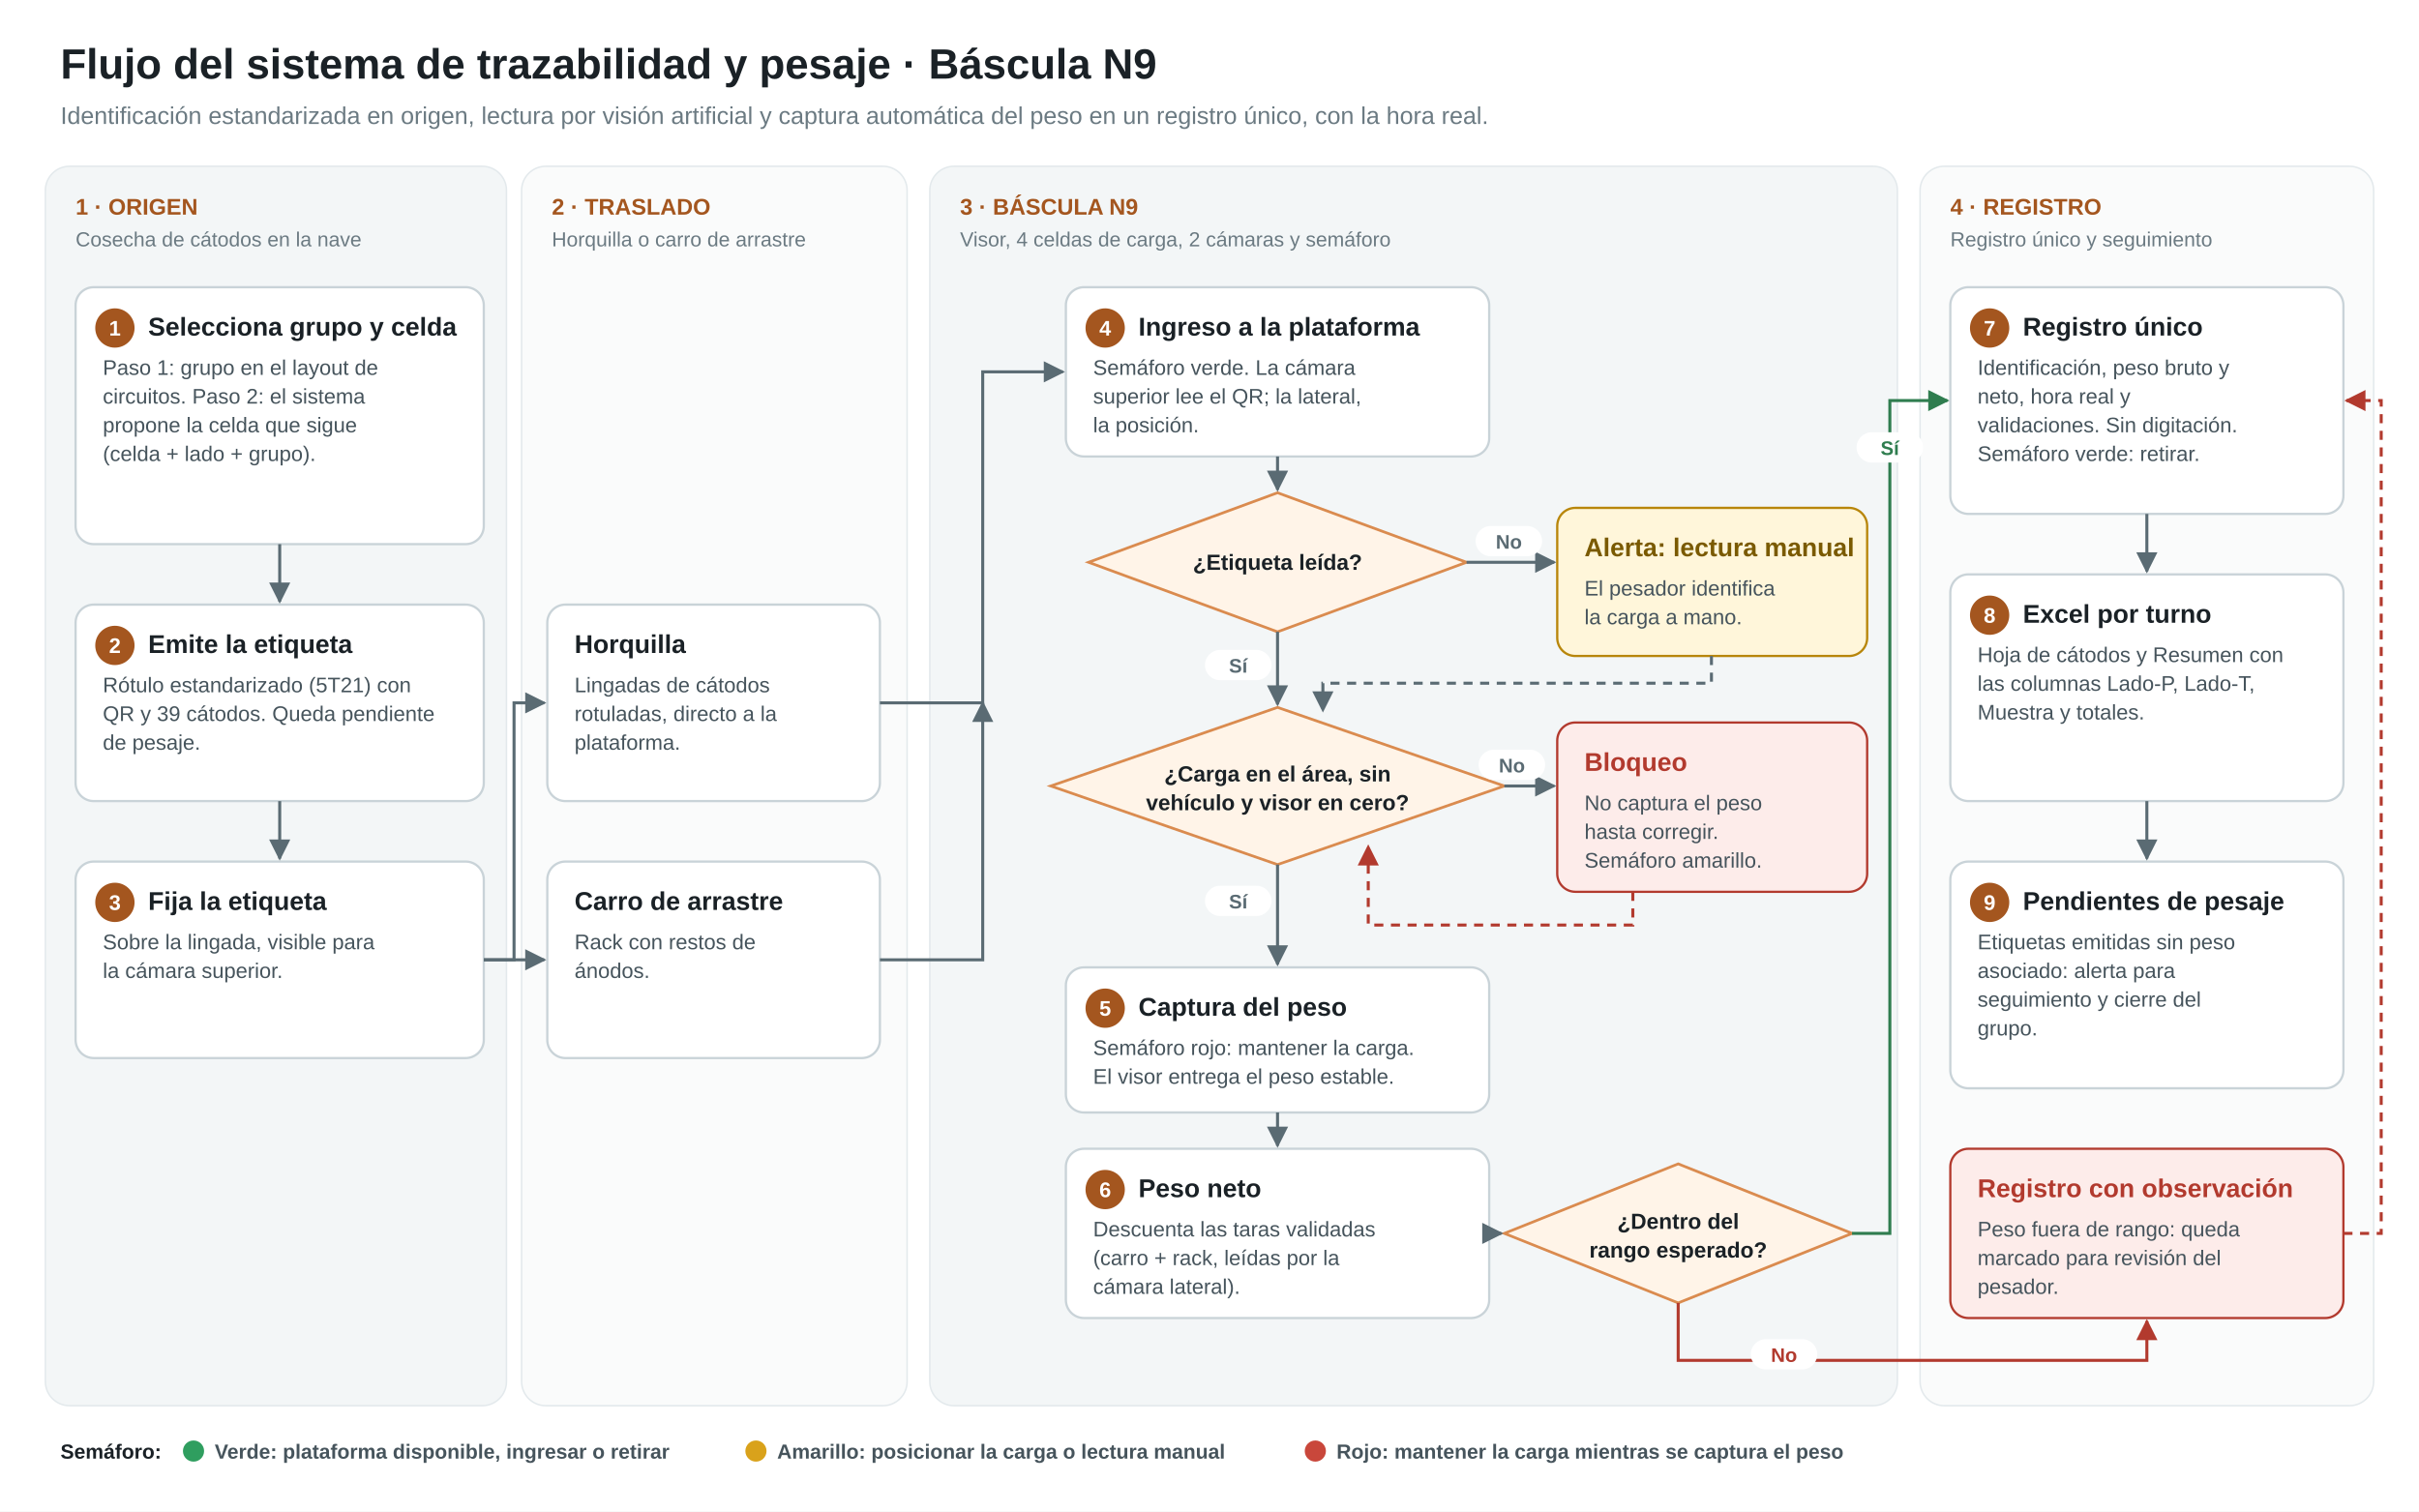
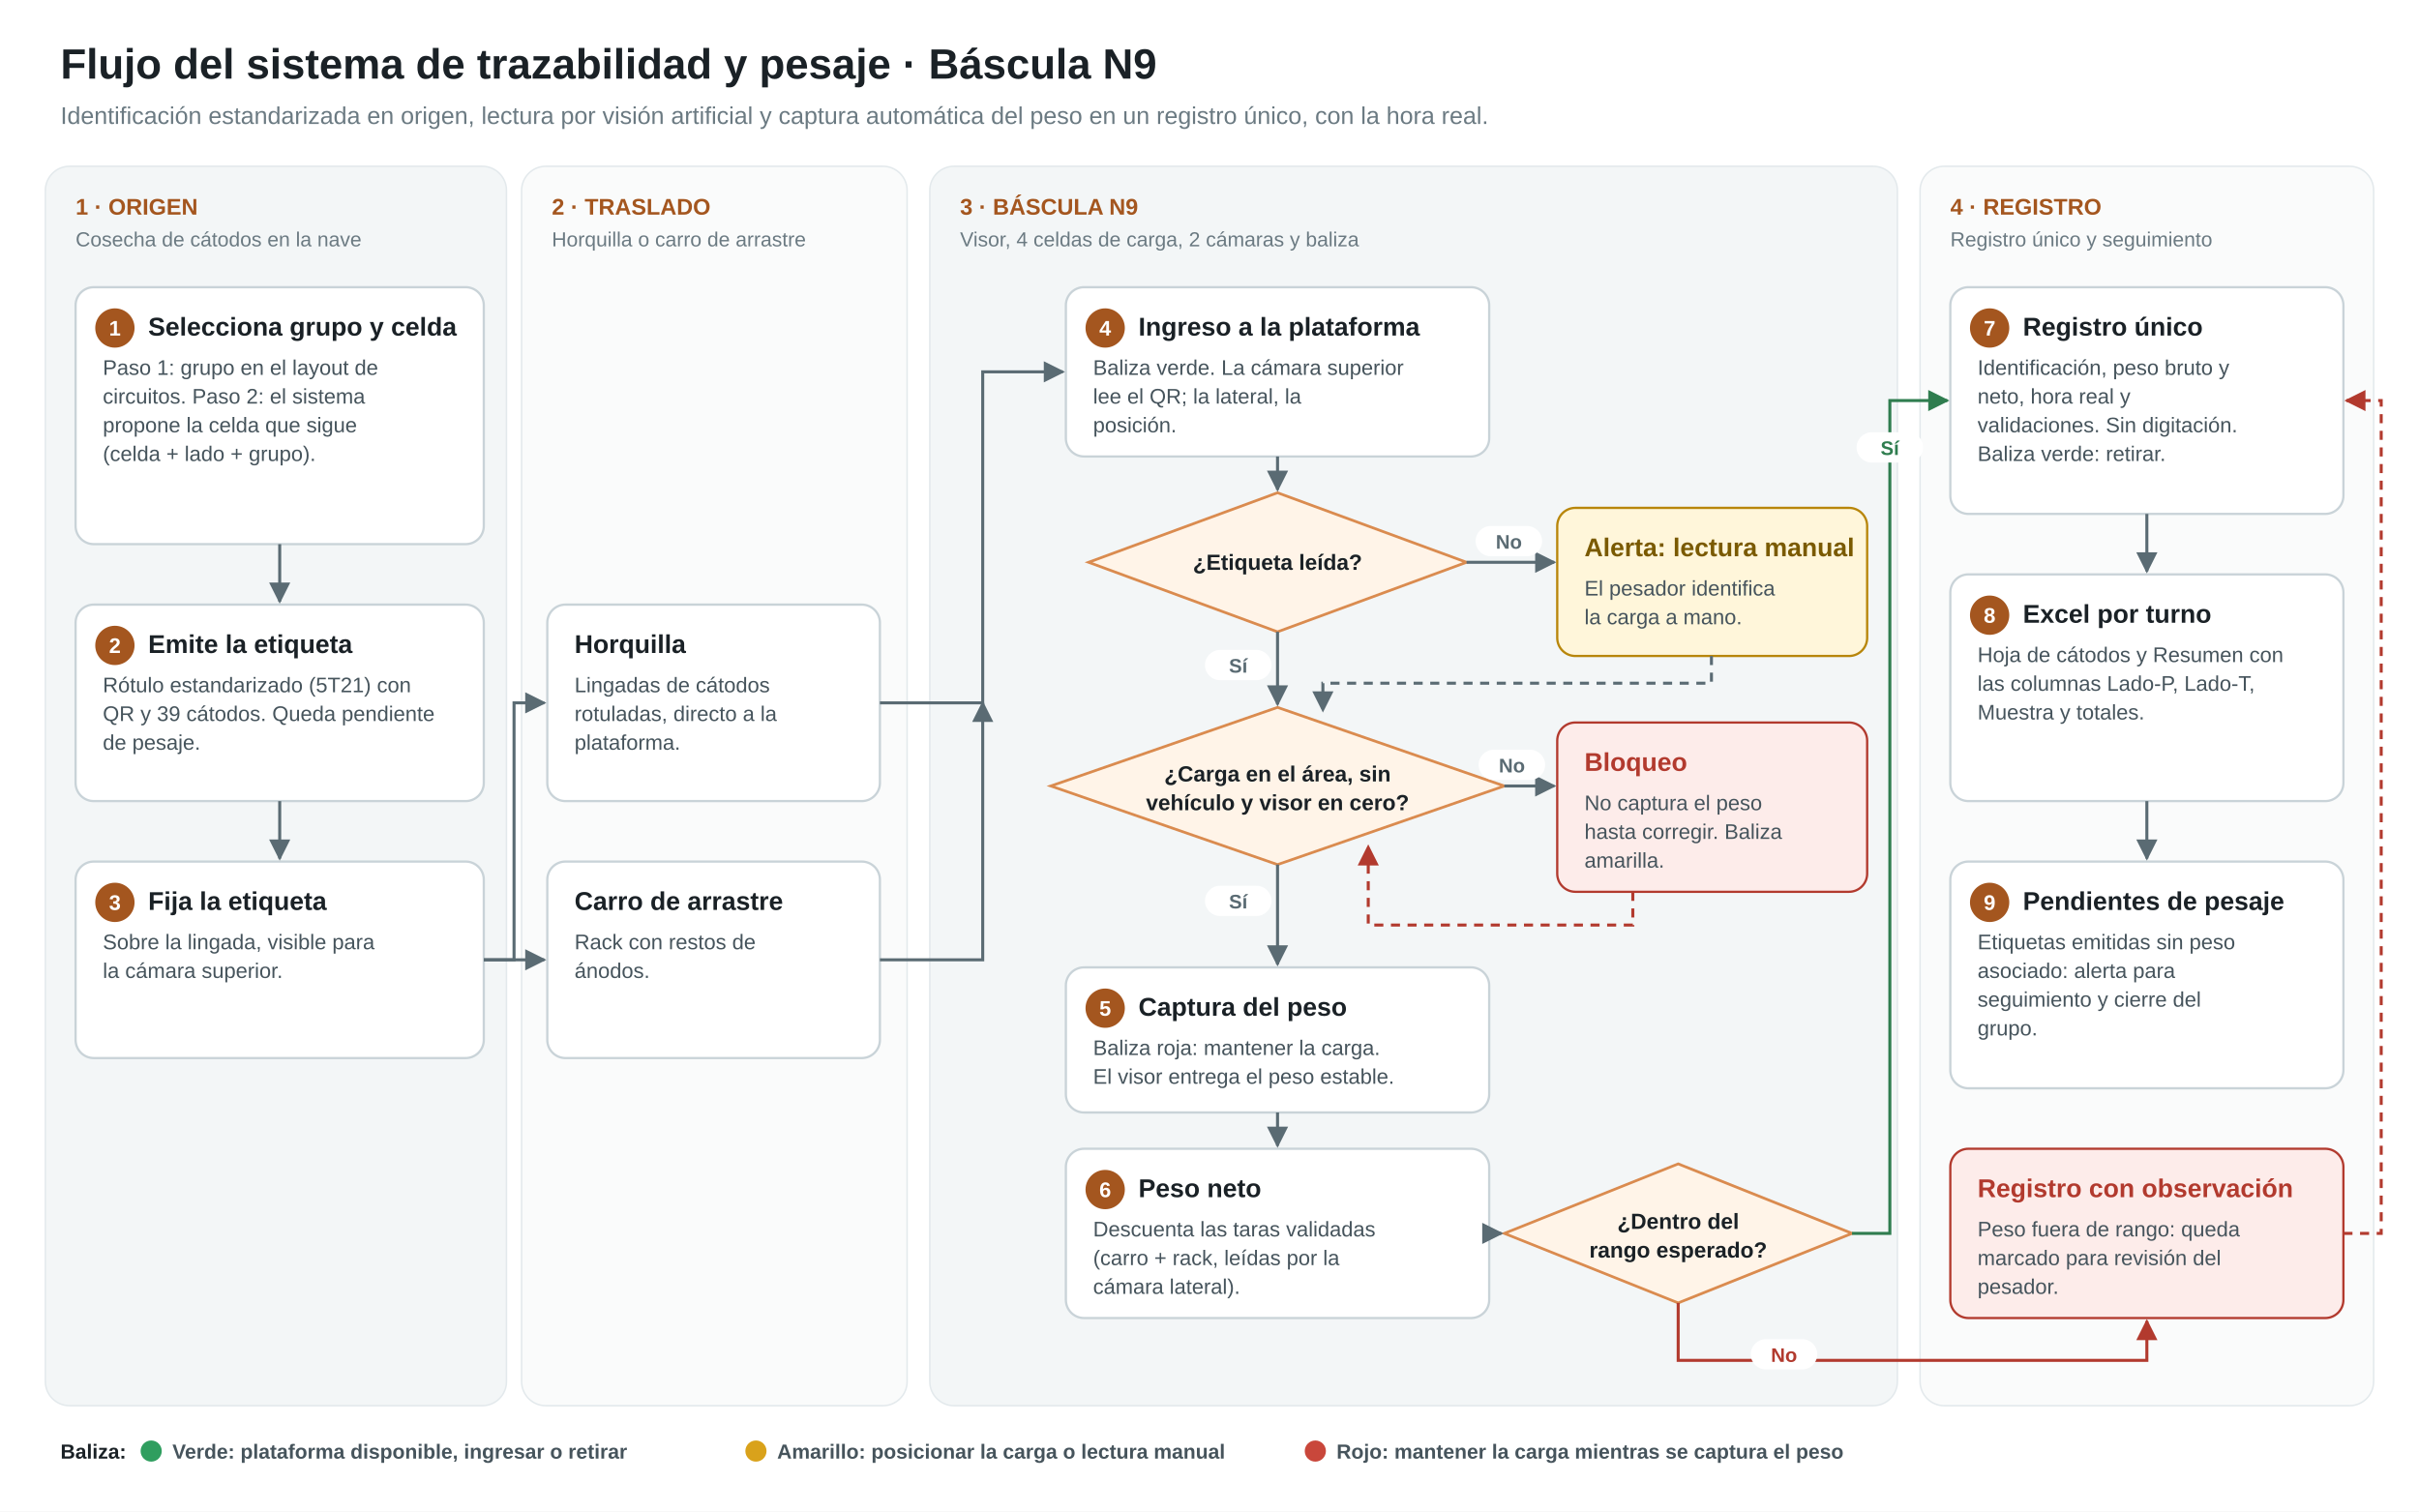
<svg xmlns="http://www.w3.org/2000/svg" viewBox="0 0 1600 1000" width="1600" height="1000" role="img" aria-label="Flujo del sistema de trazabilidad y pesaje de la Báscula N9: origen, traslado, báscula y registro">
  <defs>
    <marker id="punta" viewBox="0 0 10 10" refX="9" refY="5" markerWidth="7" markerHeight="7" orient="auto-start-reverse">
      <path d="M0 0L10 5L0 10z" fill="#5A6B73" />
    </marker>
    <marker id="punta-roja" viewBox="0 0 10 10" refX="9" refY="5" markerWidth="7" markerHeight="7" orient="auto-start-reverse">
      <path d="M0 0L10 5L0 10z" fill="#B23A2E" />
    </marker>
    <marker id="punta-verde" viewBox="0 0 10 10" refX="9" refY="5" markerWidth="7" markerHeight="7" orient="auto-start-reverse">
      <path d="M0 0L10 5L0 10z" fill="#2F7D4F" />
    </marker>
  </defs>
  <rect width="1600" height="1000" fill="#FFFFFF" />
  <text x="40" y="52" font-family="'Segoe UI','Helvetica Neue',Arial,sans-serif" font-size="28" font-weight="700" fill="#1A2126" text-anchor="start">Flujo del sistema de trazabilidad y pesaje · Báscula N9</text>
  <text x="40" y="82" font-family="'Segoe UI','Helvetica Neue',Arial,sans-serif" font-size="16" font-weight="400" fill="#6B7A82" text-anchor="start">Identificación estandarizada en origen, lectura por visión artificial y captura automática del peso en un registro único, con la hora real.</text>
  <rect x="30" y="110" width="305" height="820" rx="16" fill="#F3F6F7" stroke="#E3E9EC" />
  <text x="50" y="142" font-family="'Segoe UI','Helvetica Neue',Arial,sans-serif" font-size="15" font-weight="700" fill="#A4561F" text-anchor="start">1 · ORIGEN</text>
  <text x="50" y="163" font-family="'Segoe UI','Helvetica Neue',Arial,sans-serif" font-size="13.5" font-weight="400" fill="#6B7A82" text-anchor="start">Cosecha de cátodos en la nave</text>
  <rect x="345" y="110" width="255" height="820" rx="16" fill="#FAFBFB" stroke="#E3E9EC" />
  <text x="365" y="142" font-family="'Segoe UI','Helvetica Neue',Arial,sans-serif" font-size="15" font-weight="700" fill="#A4561F" text-anchor="start">2 · TRASLADO</text>
  <text x="365" y="163" font-family="'Segoe UI','Helvetica Neue',Arial,sans-serif" font-size="13.5" font-weight="400" fill="#6B7A82" text-anchor="start">Horquilla o carro de arrastre</text>
  <rect x="615" y="110" width="640" height="820" rx="16" fill="#F3F6F7" stroke="#E3E9EC" />
  <text x="635" y="142" font-family="'Segoe UI','Helvetica Neue',Arial,sans-serif" font-size="15" font-weight="700" fill="#A4561F" text-anchor="start">3 · BÁSCULA N9</text>
-   <text x="635" y="163" font-family="'Segoe UI','Helvetica Neue',Arial,sans-serif" font-size="13.5" font-weight="400" fill="#6B7A82" text-anchor="start">Visor, 4 celdas de carga, 2 cámaras y semáforo</text>
+   <text x="635" y="163" font-family="'Segoe UI','Helvetica Neue',Arial,sans-serif" font-size="13.5" font-weight="400" fill="#6B7A82" text-anchor="start">Visor, 4 celdas de carga, 2 cámaras y baliza</text>
  <rect x="1270" y="110" width="300" height="820" rx="16" fill="#FAFBFB" stroke="#E3E9EC" />
  <text x="1290" y="142" font-family="'Segoe UI','Helvetica Neue',Arial,sans-serif" font-size="15" font-weight="700" fill="#A4561F" text-anchor="start">4 · REGISTRO</text>
  <text x="1290" y="163" font-family="'Segoe UI','Helvetica Neue',Arial,sans-serif" font-size="13.5" font-weight="400" fill="#6B7A82" text-anchor="start">Registro único y seguimiento</text>
  <rect x="50" y="190" width="270" height="170" rx="12" fill="#FFFFFF" stroke="#C9D3D8" stroke-width="1.5" />
  <circle cx="76" cy="217" r="13" fill="#A4561F" />
  <text x="76" y="222" font-family="'Segoe UI','Helvetica Neue',Arial,sans-serif" font-size="14" font-weight="700" fill="#FFFFFF" text-anchor="middle">1</text>
  <text x="98" y="222" font-family="'Segoe UI','Helvetica Neue',Arial,sans-serif" font-size="17" font-weight="700" fill="#1A2126" text-anchor="start">Selecciona grupo y celda</text>
  <text x="68" y="248" font-family="'Segoe UI','Helvetica Neue',Arial,sans-serif" font-size="14" font-weight="400" fill="#46545C" text-anchor="start">Paso 1: grupo en el layout de</text>
  <text x="68" y="267" font-family="'Segoe UI','Helvetica Neue',Arial,sans-serif" font-size="14" font-weight="400" fill="#46545C" text-anchor="start">circuitos. Paso 2: el sistema</text>
  <text x="68" y="286" font-family="'Segoe UI','Helvetica Neue',Arial,sans-serif" font-size="14" font-weight="400" fill="#46545C" text-anchor="start">propone la celda que sigue</text>
  <text x="68" y="305" font-family="'Segoe UI','Helvetica Neue',Arial,sans-serif" font-size="14" font-weight="400" fill="#46545C" text-anchor="start">(celda + lado + grupo).</text>
  <rect x="50" y="400" width="270" height="130" rx="12" fill="#FFFFFF" stroke="#C9D3D8" stroke-width="1.5" />
  <circle cx="76" cy="427" r="13" fill="#A4561F" />
  <text x="76" y="432" font-family="'Segoe UI','Helvetica Neue',Arial,sans-serif" font-size="14" font-weight="700" fill="#FFFFFF" text-anchor="middle">2</text>
  <text x="98" y="432" font-family="'Segoe UI','Helvetica Neue',Arial,sans-serif" font-size="17" font-weight="700" fill="#1A2126" text-anchor="start">Emite la etiqueta</text>
  <text x="68" y="458" font-family="'Segoe UI','Helvetica Neue',Arial,sans-serif" font-size="14" font-weight="400" fill="#46545C" text-anchor="start">Rótulo estandarizado (5T21) con</text>
  <text x="68" y="477" font-family="'Segoe UI','Helvetica Neue',Arial,sans-serif" font-size="14" font-weight="400" fill="#46545C" text-anchor="start">QR y 39 cátodos. Queda pendiente</text>
  <text x="68" y="496" font-family="'Segoe UI','Helvetica Neue',Arial,sans-serif" font-size="14" font-weight="400" fill="#46545C" text-anchor="start">de pesaje.</text>
  <rect x="50" y="570" width="270" height="130" rx="12" fill="#FFFFFF" stroke="#C9D3D8" stroke-width="1.5" />
  <circle cx="76" cy="597" r="13" fill="#A4561F" />
  <text x="76" y="602" font-family="'Segoe UI','Helvetica Neue',Arial,sans-serif" font-size="14" font-weight="700" fill="#FFFFFF" text-anchor="middle">3</text>
  <text x="98" y="602" font-family="'Segoe UI','Helvetica Neue',Arial,sans-serif" font-size="17" font-weight="700" fill="#1A2126" text-anchor="start">Fija la etiqueta</text>
  <text x="68" y="628" font-family="'Segoe UI','Helvetica Neue',Arial,sans-serif" font-size="14" font-weight="400" fill="#46545C" text-anchor="start">Sobre la lingada, visible para</text>
  <text x="68" y="647" font-family="'Segoe UI','Helvetica Neue',Arial,sans-serif" font-size="14" font-weight="400" fill="#46545C" text-anchor="start">la cámara superior.</text>
  <path d="M185 360 L185 398" fill="none" stroke="#5A6B73" stroke-width="2" marker-end="url(#punta)" />
  <path d="M185 530 L185 568" fill="none" stroke="#5A6B73" stroke-width="2" marker-end="url(#punta)" />
  <rect x="362" y="400" width="220" height="130" rx="12" fill="#FFFFFF" stroke="#C9D3D8" stroke-width="1.5" />
  <text x="380" y="432" font-family="'Segoe UI','Helvetica Neue',Arial,sans-serif" font-size="17" font-weight="700" fill="#1A2126" text-anchor="start">Horquilla</text>
  <text x="380" y="458" font-family="'Segoe UI','Helvetica Neue',Arial,sans-serif" font-size="14" font-weight="400" fill="#46545C" text-anchor="start">Lingadas de cátodos</text>
  <text x="380" y="477" font-family="'Segoe UI','Helvetica Neue',Arial,sans-serif" font-size="14" font-weight="400" fill="#46545C" text-anchor="start">rotuladas, directo a la</text>
  <text x="380" y="496" font-family="'Segoe UI','Helvetica Neue',Arial,sans-serif" font-size="14" font-weight="400" fill="#46545C" text-anchor="start">plataforma.</text>
  <rect x="362" y="570" width="220" height="130" rx="12" fill="#FFFFFF" stroke="#C9D3D8" stroke-width="1.5" />
  <text x="380" y="602" font-family="'Segoe UI','Helvetica Neue',Arial,sans-serif" font-size="17" font-weight="700" fill="#1A2126" text-anchor="start">Carro de arrastre</text>
  <text x="380" y="628" font-family="'Segoe UI','Helvetica Neue',Arial,sans-serif" font-size="14" font-weight="400" fill="#46545C" text-anchor="start">Rack con restos de</text>
  <text x="380" y="647" font-family="'Segoe UI','Helvetica Neue',Arial,sans-serif" font-size="14" font-weight="400" fill="#46545C" text-anchor="start">ánodos.</text>
  <path d="M320 635 L360 635" fill="none" stroke="#5A6B73" stroke-width="2" marker-end="url(#punta)" />
  <path d="M320 635 L340 635 L340 465 L360 465" fill="none" stroke="#5A6B73" stroke-width="2" marker-end="url(#punta)" />
  <rect x="705" y="190" width="280" height="112" rx="12" fill="#FFFFFF" stroke="#C9D3D8" stroke-width="1.5" />
  <circle cx="731" cy="217" r="13" fill="#A4561F" />
  <text x="731" y="222" font-family="'Segoe UI','Helvetica Neue',Arial,sans-serif" font-size="14" font-weight="700" fill="#FFFFFF" text-anchor="middle">4</text>
  <text x="753" y="222" font-family="'Segoe UI','Helvetica Neue',Arial,sans-serif" font-size="17" font-weight="700" fill="#1A2126" text-anchor="start">Ingreso a la plataforma</text>
-   <text x="723" y="248" font-family="'Segoe UI','Helvetica Neue',Arial,sans-serif" font-size="14" font-weight="400" fill="#46545C" text-anchor="start">Semáforo verde. La cámara</text>
-   <text x="723" y="267" font-family="'Segoe UI','Helvetica Neue',Arial,sans-serif" font-size="14" font-weight="400" fill="#46545C" text-anchor="start">superior lee el QR; la lateral,</text>
-   <text x="723" y="286" font-family="'Segoe UI','Helvetica Neue',Arial,sans-serif" font-size="14" font-weight="400" fill="#46545C" text-anchor="start">la posición.</text>
+   <text x="723" y="248" font-family="'Segoe UI','Helvetica Neue',Arial,sans-serif" font-size="14" font-weight="400" fill="#46545C" text-anchor="start">Baliza verde. La cámara superior</text>
+   <text x="723" y="267" font-family="'Segoe UI','Helvetica Neue',Arial,sans-serif" font-size="14" font-weight="400" fill="#46545C" text-anchor="start">lee el QR; la lateral, la</text>
+   <text x="723" y="286" font-family="'Segoe UI','Helvetica Neue',Arial,sans-serif" font-size="14" font-weight="400" fill="#46545C" text-anchor="start">posición.</text>
  <path d="M582 465 L650 465 L650 246 L703 246" fill="none" stroke="#5A6B73" stroke-width="2" marker-end="url(#punta)" />
  <path d="M582 635 L650 635 L650 465" fill="none" stroke="#5A6B73" stroke-width="2" marker-end="url(#punta)" />
  <path d="M845 326.0 L970.0 372 L845 418.0 L720.0 372 Z" fill="#FFF4E8" stroke="#DA8B4F" stroke-width="1.8" />
  <text x="845" y="377" font-family="'Segoe UI','Helvetica Neue',Arial,sans-serif" font-size="14.5" font-weight="700" fill="#1A2126" text-anchor="middle">¿Etiqueta leída?</text>
  <path d="M845 302 L845 324" fill="none" stroke="#5A6B73" stroke-width="2" marker-end="url(#punta)" />
  <rect x="1030" y="336" width="205" height="98" rx="12" fill="#FFF6DA" stroke="#B8860B" stroke-width="1.5" />
  <text x="1048" y="368" font-family="'Segoe UI','Helvetica Neue',Arial,sans-serif" font-size="17" font-weight="700" fill="#7A5A00" text-anchor="start">Alerta: lectura manual</text>
  <text x="1048" y="394" font-family="'Segoe UI','Helvetica Neue',Arial,sans-serif" font-size="14" font-weight="400" fill="#46545C" text-anchor="start">El pesador identifica</text>
  <text x="1048" y="413" font-family="'Segoe UI','Helvetica Neue',Arial,sans-serif" font-size="14" font-weight="400" fill="#46545C" text-anchor="start">la carga a mano.</text>
  <path d="M970 372 L1028 372" fill="none" stroke="#5A6B73" stroke-width="2" marker-end="url(#punta)" />
  <rect x="976" y="348" width="44" height="20" rx="10" fill="#FFFFFF" />
  <text x="998" y="363" font-family="'Segoe UI','Helvetica Neue',Arial,sans-serif" font-size="13" font-weight="700" fill="#5A6B73" text-anchor="middle">No</text>
  <path d="M1132 434 L1132 452 L875 452 L875 470" fill="none" stroke="#5A6B73" stroke-width="2" stroke-dasharray="6 5" marker-end="url(#punta)" />
  <path d="M845 468.0 L995.0 520 L845 572.0 L695.0 520 Z" fill="#FFF4E8" stroke="#DA8B4F" stroke-width="1.8" />
  <text x="845" y="517" font-family="'Segoe UI','Helvetica Neue',Arial,sans-serif" font-size="14.5" font-weight="700" fill="#1A2126" text-anchor="middle">¿Carga en el área, sin</text>
  <text x="845" y="536" font-family="'Segoe UI','Helvetica Neue',Arial,sans-serif" font-size="14.5" font-weight="700" fill="#1A2126" text-anchor="middle">vehículo y visor en cero?</text>
  <path d="M845 418 L845 466" fill="none" stroke="#5A6B73" stroke-width="2" marker-end="url(#punta)" />
  <rect x="797" y="430" width="44" height="20" rx="10" fill="#FFFFFF" />
  <text x="819" y="445" font-family="'Segoe UI','Helvetica Neue',Arial,sans-serif" font-size="13" font-weight="700" fill="#5A6B73" text-anchor="middle">Sí</text>
  <rect x="1030" y="478" width="205" height="112" rx="12" fill="#FDECEA" stroke="#B23A2E" stroke-width="1.5" />
  <text x="1048" y="510" font-family="'Segoe UI','Helvetica Neue',Arial,sans-serif" font-size="17" font-weight="700" fill="#B23A2E" text-anchor="start">Bloqueo</text>
  <text x="1048" y="536" font-family="'Segoe UI','Helvetica Neue',Arial,sans-serif" font-size="14" font-weight="400" fill="#46545C" text-anchor="start">No captura el peso</text>
-   <text x="1048" y="555" font-family="'Segoe UI','Helvetica Neue',Arial,sans-serif" font-size="14" font-weight="400" fill="#46545C" text-anchor="start">hasta corregir.</text>
-   <text x="1048" y="574" font-family="'Segoe UI','Helvetica Neue',Arial,sans-serif" font-size="14" font-weight="400" fill="#46545C" text-anchor="start">Semáforo amarillo.</text>
+   <text x="1048" y="555" font-family="'Segoe UI','Helvetica Neue',Arial,sans-serif" font-size="14" font-weight="400" fill="#46545C" text-anchor="start">hasta corregir. Baliza</text>
+   <text x="1048" y="574" font-family="'Segoe UI','Helvetica Neue',Arial,sans-serif" font-size="14" font-weight="400" fill="#46545C" text-anchor="start">amarilla.</text>
  <path d="M995 520 L1028 520" fill="none" stroke="#5A6B73" stroke-width="2" marker-end="url(#punta)" />
  <rect x="978" y="496" width="44" height="20" rx="10" fill="#FFFFFF" />
  <text x="1000" y="511" font-family="'Segoe UI','Helvetica Neue',Arial,sans-serif" font-size="13" font-weight="700" fill="#5A6B73" text-anchor="middle">No</text>
  <path d="M1080 590 L1080 612 L905 612 L905 560" fill="none" stroke="#B23A2E" stroke-width="2" stroke-dasharray="6 5" marker-end="url(#punta-roja)" />
  <rect x="705" y="640" width="280" height="96" rx="12" fill="#FFFFFF" stroke="#C9D3D8" stroke-width="1.5" />
  <circle cx="731" cy="667" r="13" fill="#A4561F" />
  <text x="731" y="672" font-family="'Segoe UI','Helvetica Neue',Arial,sans-serif" font-size="14" font-weight="700" fill="#FFFFFF" text-anchor="middle">5</text>
  <text x="753" y="672" font-family="'Segoe UI','Helvetica Neue',Arial,sans-serif" font-size="17" font-weight="700" fill="#1A2126" text-anchor="start">Captura del peso</text>
-   <text x="723" y="698" font-family="'Segoe UI','Helvetica Neue',Arial,sans-serif" font-size="14" font-weight="400" fill="#46545C" text-anchor="start">Semáforo rojo: mantener la carga.</text>
+   <text x="723" y="698" font-family="'Segoe UI','Helvetica Neue',Arial,sans-serif" font-size="14" font-weight="400" fill="#46545C" text-anchor="start">Baliza roja: mantener la carga.</text>
  <text x="723" y="717" font-family="'Segoe UI','Helvetica Neue',Arial,sans-serif" font-size="14" font-weight="400" fill="#46545C" text-anchor="start">El visor entrega el peso estable.</text>
  <path d="M845 572 L845 638" fill="none" stroke="#5A6B73" stroke-width="2" marker-end="url(#punta)" />
  <rect x="797" y="586" width="44" height="20" rx="10" fill="#FFFFFF" />
  <text x="819" y="601" font-family="'Segoe UI','Helvetica Neue',Arial,sans-serif" font-size="13" font-weight="700" fill="#5A6B73" text-anchor="middle">Sí</text>
  <rect x="705" y="760" width="280" height="112" rx="12" fill="#FFFFFF" stroke="#C9D3D8" stroke-width="1.5" />
  <circle cx="731" cy="787" r="13" fill="#A4561F" />
  <text x="731" y="792" font-family="'Segoe UI','Helvetica Neue',Arial,sans-serif" font-size="14" font-weight="700" fill="#FFFFFF" text-anchor="middle">6</text>
  <text x="753" y="792" font-family="'Segoe UI','Helvetica Neue',Arial,sans-serif" font-size="17" font-weight="700" fill="#1A2126" text-anchor="start">Peso neto</text>
  <text x="723" y="818" font-family="'Segoe UI','Helvetica Neue',Arial,sans-serif" font-size="14" font-weight="400" fill="#46545C" text-anchor="start">Descuenta las taras validadas</text>
  <text x="723" y="837" font-family="'Segoe UI','Helvetica Neue',Arial,sans-serif" font-size="14" font-weight="400" fill="#46545C" text-anchor="start">(carro + rack, leídas por la</text>
  <text x="723" y="856" font-family="'Segoe UI','Helvetica Neue',Arial,sans-serif" font-size="14" font-weight="400" fill="#46545C" text-anchor="start">cámara lateral).</text>
  <path d="M845 736 L845 758" fill="none" stroke="#5A6B73" stroke-width="2" marker-end="url(#punta)" />
  <path d="M1110 770.0 L1225.0 816 L1110 862.0 L995.0 816 Z" fill="#FFF4E8" stroke="#DA8B4F" stroke-width="1.8" />
  <text x="1110" y="813" font-family="'Segoe UI','Helvetica Neue',Arial,sans-serif" font-size="14.5" font-weight="700" fill="#1A2126" text-anchor="middle">¿Dentro del</text>
  <text x="1110" y="832" font-family="'Segoe UI','Helvetica Neue',Arial,sans-serif" font-size="14.5" font-weight="700" fill="#1A2126" text-anchor="middle">rango esperado?</text>
  <path d="M985 816 L993 816" fill="none" stroke="#5A6B73" stroke-width="2" marker-end="url(#punta)" />
  <rect x="1290" y="190" width="260" height="150" rx="12" fill="#FFFFFF" stroke="#C9D3D8" stroke-width="1.5" />
  <circle cx="1316" cy="217" r="13" fill="#A4561F" />
  <text x="1316" y="222" font-family="'Segoe UI','Helvetica Neue',Arial,sans-serif" font-size="14" font-weight="700" fill="#FFFFFF" text-anchor="middle">7</text>
  <text x="1338" y="222" font-family="'Segoe UI','Helvetica Neue',Arial,sans-serif" font-size="17" font-weight="700" fill="#1A2126" text-anchor="start">Registro único</text>
  <text x="1308" y="248" font-family="'Segoe UI','Helvetica Neue',Arial,sans-serif" font-size="14" font-weight="400" fill="#46545C" text-anchor="start">Identificación, peso bruto y</text>
  <text x="1308" y="267" font-family="'Segoe UI','Helvetica Neue',Arial,sans-serif" font-size="14" font-weight="400" fill="#46545C" text-anchor="start">neto, hora real y</text>
  <text x="1308" y="286" font-family="'Segoe UI','Helvetica Neue',Arial,sans-serif" font-size="14" font-weight="400" fill="#46545C" text-anchor="start">validaciones. Sin digitación.</text>
-   <text x="1308" y="305" font-family="'Segoe UI','Helvetica Neue',Arial,sans-serif" font-size="14" font-weight="400" fill="#46545C" text-anchor="start">Semáforo verde: retirar.</text>
+   <text x="1308" y="305" font-family="'Segoe UI','Helvetica Neue',Arial,sans-serif" font-size="14" font-weight="400" fill="#46545C" text-anchor="start">Baliza verde: retirar.</text>
  <rect x="1290" y="380" width="260" height="150" rx="12" fill="#FFFFFF" stroke="#C9D3D8" stroke-width="1.5" />
  <circle cx="1316" cy="407" r="13" fill="#A4561F" />
  <text x="1316" y="412" font-family="'Segoe UI','Helvetica Neue',Arial,sans-serif" font-size="14" font-weight="700" fill="#FFFFFF" text-anchor="middle">8</text>
  <text x="1338" y="412" font-family="'Segoe UI','Helvetica Neue',Arial,sans-serif" font-size="17" font-weight="700" fill="#1A2126" text-anchor="start">Excel por turno</text>
  <text x="1308" y="438" font-family="'Segoe UI','Helvetica Neue',Arial,sans-serif" font-size="14" font-weight="400" fill="#46545C" text-anchor="start">Hoja de cátodos y Resumen con</text>
  <text x="1308" y="457" font-family="'Segoe UI','Helvetica Neue',Arial,sans-serif" font-size="14" font-weight="400" fill="#46545C" text-anchor="start">las columnas Lado-P, Lado-T,</text>
  <text x="1308" y="476" font-family="'Segoe UI','Helvetica Neue',Arial,sans-serif" font-size="14" font-weight="400" fill="#46545C" text-anchor="start">Muestra y totales.</text>
  <rect x="1290" y="570" width="260" height="150" rx="12" fill="#FFFFFF" stroke="#C9D3D8" stroke-width="1.5" />
  <circle cx="1316" cy="597" r="13" fill="#A4561F" />
  <text x="1316" y="602" font-family="'Segoe UI','Helvetica Neue',Arial,sans-serif" font-size="14" font-weight="700" fill="#FFFFFF" text-anchor="middle">9</text>
  <text x="1338" y="602" font-family="'Segoe UI','Helvetica Neue',Arial,sans-serif" font-size="17" font-weight="700" fill="#1A2126" text-anchor="start">Pendientes de pesaje</text>
  <text x="1308" y="628" font-family="'Segoe UI','Helvetica Neue',Arial,sans-serif" font-size="14" font-weight="400" fill="#46545C" text-anchor="start">Etiquetas emitidas sin peso</text>
  <text x="1308" y="647" font-family="'Segoe UI','Helvetica Neue',Arial,sans-serif" font-size="14" font-weight="400" fill="#46545C" text-anchor="start">asociado: alerta para</text>
  <text x="1308" y="666" font-family="'Segoe UI','Helvetica Neue',Arial,sans-serif" font-size="14" font-weight="400" fill="#46545C" text-anchor="start">seguimiento y cierre del</text>
  <text x="1308" y="685" font-family="'Segoe UI','Helvetica Neue',Arial,sans-serif" font-size="14" font-weight="400" fill="#46545C" text-anchor="start">grupo.</text>
  <path d="M1420 340 L1420 378" fill="none" stroke="#5A6B73" stroke-width="2" marker-end="url(#punta)" />
  <path d="M1420 530 L1420 568" fill="none" stroke="#5A6B73" stroke-width="2" marker-end="url(#punta)" />
  <path d="M1225 816 L1250 816 L1250 265 L1288 265" fill="none" stroke="#2F7D4F" stroke-width="2" marker-end="url(#punta-verde)" />
  <rect x="1228" y="286" width="44" height="20" rx="10" fill="#FFFFFF" />
  <text x="1250" y="301" font-family="'Segoe UI','Helvetica Neue',Arial,sans-serif" font-size="13" font-weight="700" fill="#2F7D4F" text-anchor="middle">Sí</text>
  <rect x="1290" y="760" width="260" height="112" rx="12" fill="#FDECEA" stroke="#B23A2E" stroke-width="1.5" />
  <text x="1308" y="792" font-family="'Segoe UI','Helvetica Neue',Arial,sans-serif" font-size="17" font-weight="700" fill="#B23A2E" text-anchor="start">Registro con observación</text>
  <text x="1308" y="818" font-family="'Segoe UI','Helvetica Neue',Arial,sans-serif" font-size="14" font-weight="400" fill="#46545C" text-anchor="start">Peso fuera de rango: queda</text>
  <text x="1308" y="837" font-family="'Segoe UI','Helvetica Neue',Arial,sans-serif" font-size="14" font-weight="400" fill="#46545C" text-anchor="start">marcado para revisión del</text>
  <text x="1308" y="856" font-family="'Segoe UI','Helvetica Neue',Arial,sans-serif" font-size="14" font-weight="400" fill="#46545C" text-anchor="start">pesador.</text>
  <path d="M1110 862 L1110 900 L1420 900 L1420 874" fill="none" stroke="#B23A2E" stroke-width="2" marker-end="url(#punta-roja)" />
  <rect x="1158" y="886" width="44" height="20" rx="10" fill="#FFFFFF" />
  <text x="1180" y="901" font-family="'Segoe UI','Helvetica Neue',Arial,sans-serif" font-size="13" font-weight="700" fill="#B23A2E" text-anchor="middle">No</text>
  <path d="M1550 816 L1575 816 L1575 265 L1552 265" fill="none" stroke="#B23A2E" stroke-width="2" stroke-dasharray="6 5" marker-end="url(#punta-roja)" />
-   <text x="40" y="965" font-family="'Segoe UI','Helvetica Neue',Arial,sans-serif" font-size="13.5" font-weight="700" fill="#1A2126" text-anchor="start">Semáforo:</text>
-   <circle cx="128" cy="960" r="7" fill="#2F9E5F" />
-   <text x="142" y="965" font-family="'Segoe UI','Helvetica Neue',Arial,sans-serif" font-size="13.5" font-weight="600" fill="#46545C" text-anchor="start">Verde: plataforma disponible, ingresar o retirar</text>
+   <text x="40" y="965" font-family="'Segoe UI','Helvetica Neue',Arial,sans-serif" font-size="13.5" font-weight="700" fill="#1A2126" text-anchor="start">Baliza:</text>
+   <circle cx="100" cy="960" r="7" fill="#2F9E5F" />
+   <text x="114" y="965" font-family="'Segoe UI','Helvetica Neue',Arial,sans-serif" font-size="13.5" font-weight="600" fill="#46545C" text-anchor="start">Verde: plataforma disponible, ingresar o retirar</text>
  <circle cx="500" cy="960" r="7" fill="#D9A21B" />
  <text x="514" y="965" font-family="'Segoe UI','Helvetica Neue',Arial,sans-serif" font-size="13.5" font-weight="600" fill="#46545C" text-anchor="start">Amarillo: posicionar la carga o lectura manual</text>
  <circle cx="870" cy="960" r="7" fill="#C9473B" />
  <text x="884" y="965" font-family="'Segoe UI','Helvetica Neue',Arial,sans-serif" font-size="13.5" font-weight="600" fill="#46545C" text-anchor="start">Rojo: mantener la carga mientras se captura el peso</text>
</svg>
